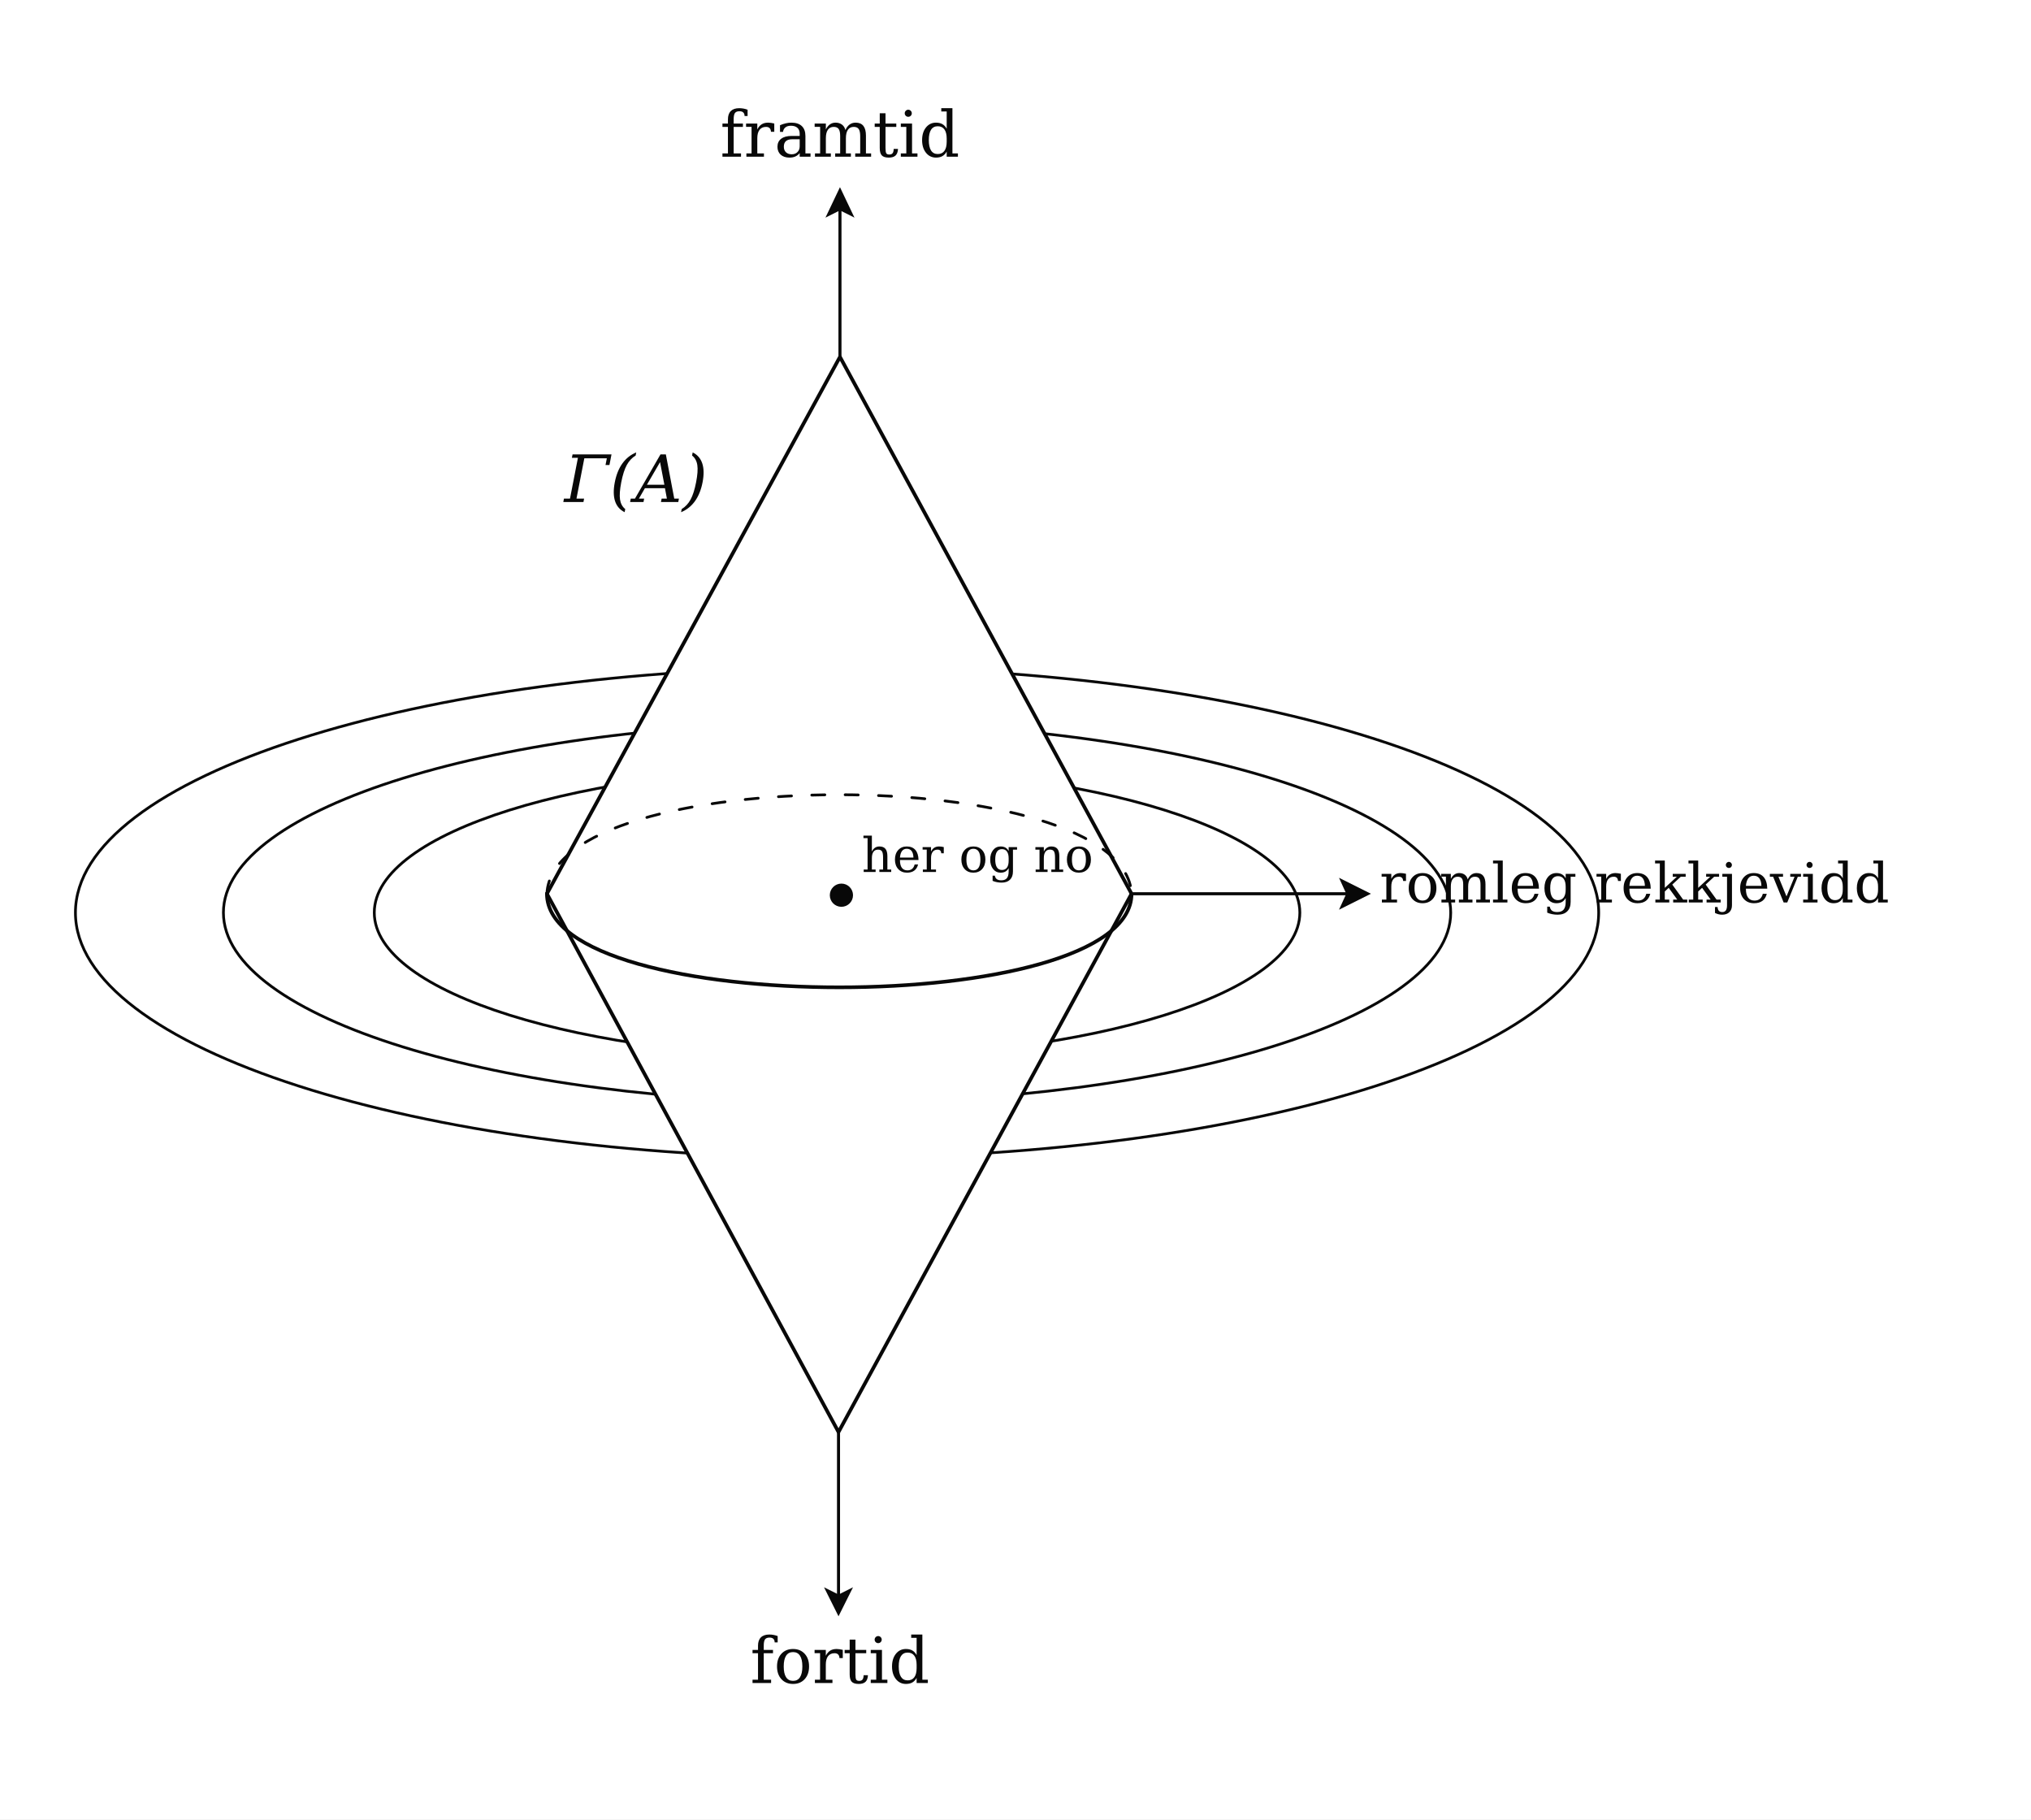
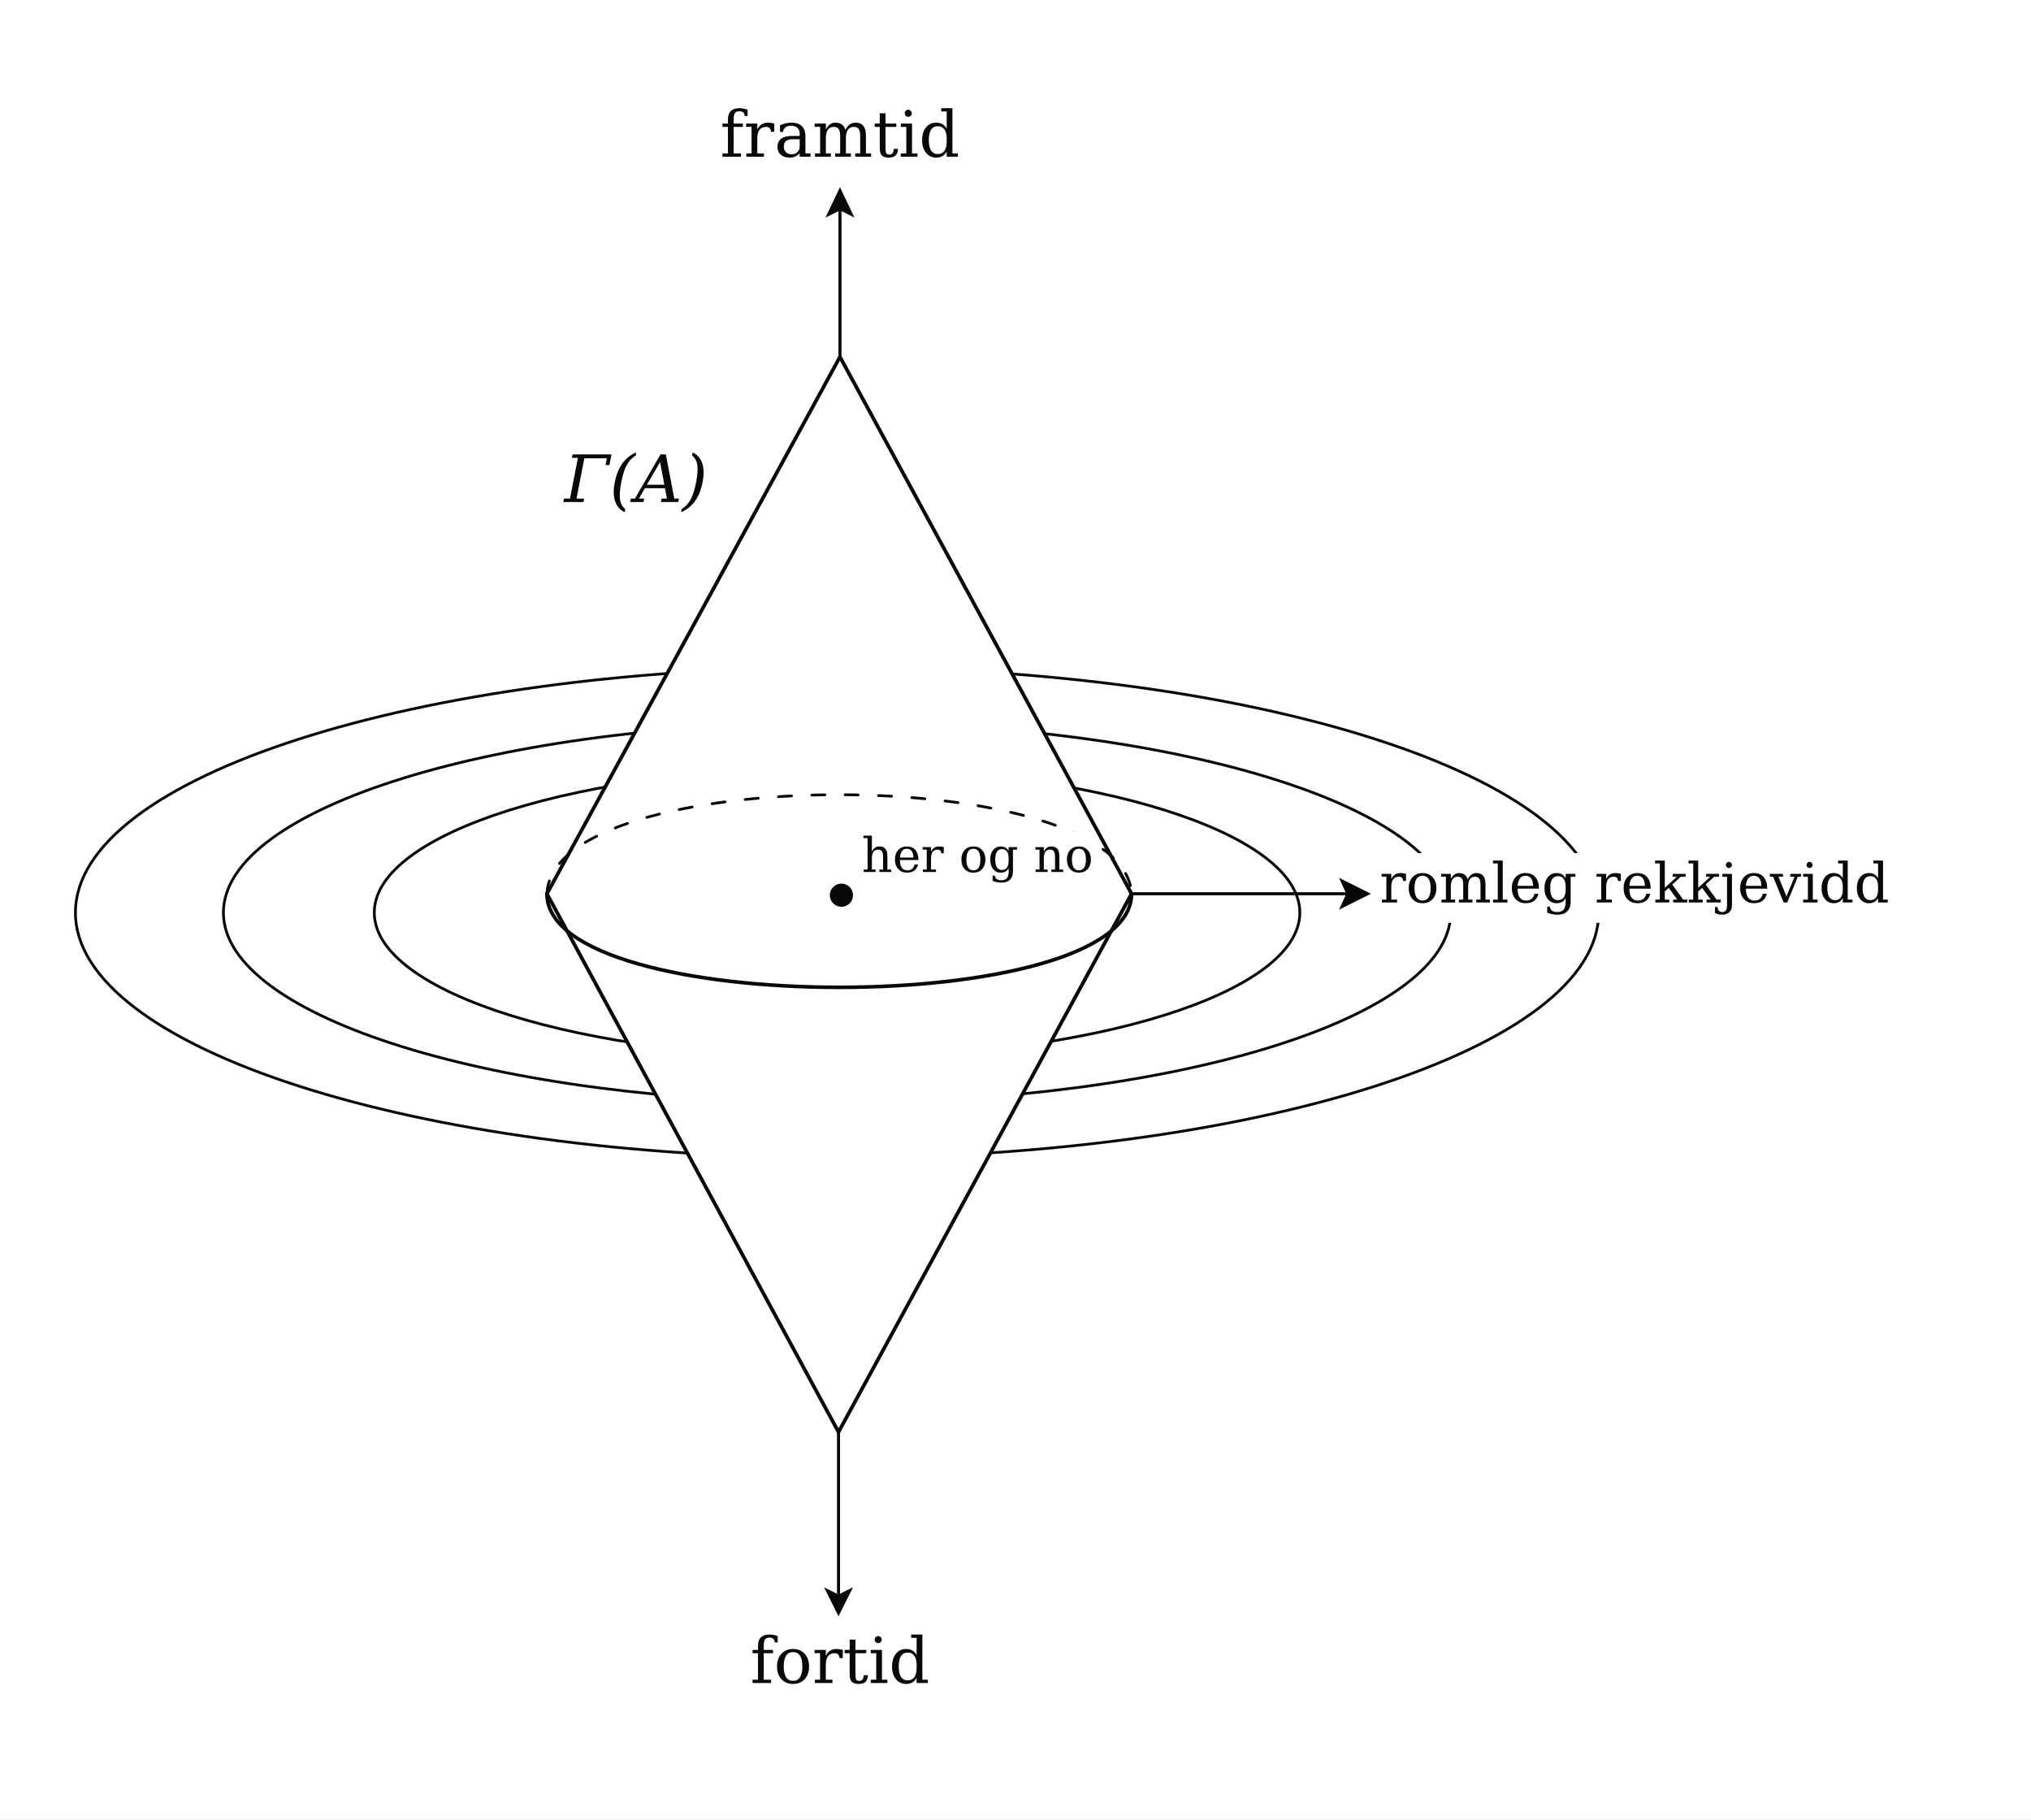
<svg xmlns="http://www.w3.org/2000/svg" width="1400" height="1254" viewBox="0 0 1400 1254" role="img" aria-labelledby="cone-title cone-desc">
  <rect x="0" y="0" width="1400" height="1254" fill="#fff" />
  <g fill="none" stroke="#080808" stroke-width="1.9">
    <ellipse cx="577" cy="629" rx="525" ry="169" />
    <ellipse cx="577" cy="629" rx="423" ry="131" />
    <ellipse cx="577" cy="629" rx="319" ry="100" />
  </g>
  <path d="M377 616 L579 246 L780 616 L578 987 Z" fill="#fff" />
  <g fill="none" stroke="#080808" stroke-width="2.5" stroke-linejoin="round" stroke-linecap="round">
    <path d="M377 616 L579 246 L780 616" />
    <path d="M377 616 L578 987 L780 616" />
    <path d="M377 616 C377 702 780 702 780 616" />
    <path d="M377 616 C381 525 775 525 780 616" stroke-width="1.9" stroke-dasharray="9 14" />
  </g>
  <g stroke="#080808" stroke-width="2.1" fill="none">
    <path d="M579 246 V133" />
    <path d="M578 987 V1108" />
    <path d="M781 616 H940" />
  </g>
  <g fill="#080808">
    <path d="M579 129 l-10 21 10 -5 10 5 Z" />
    <path d="M578 1114 l-10 -20 10 5 10 -5 Z" />
    <path d="M945 616 l-22 -11 5 11 -5 11 Z" />
    <circle cx="580" cy="617" r="8" />
  </g>
+   <rect x="588" y="573" width="164" height="36" fill="#fff" />
+   <rect x="945" y="588" width="372" height="48" fill="#fff" />
  <g fill="#080808" font-family="DejaVu Serif, EB Garamond, Georgia, 'Times New Roman', serif" font-weight="400">
    <text x="579" y="108" font-size="44" text-anchor="middle">framtid</text>
    <text x="579" y="1160" font-size="44" text-anchor="middle">fortid</text>
    <text x="389" y="346" font-size="45" font-style="italic" font-family="DejaVu Serif, serif">Γ(A)</text>
    <text x="594" y="601" font-size="33">her og no</text>
    <text x="951" y="622" font-size="38">romleg rekkjevidd</text>
  </g>
</svg>
